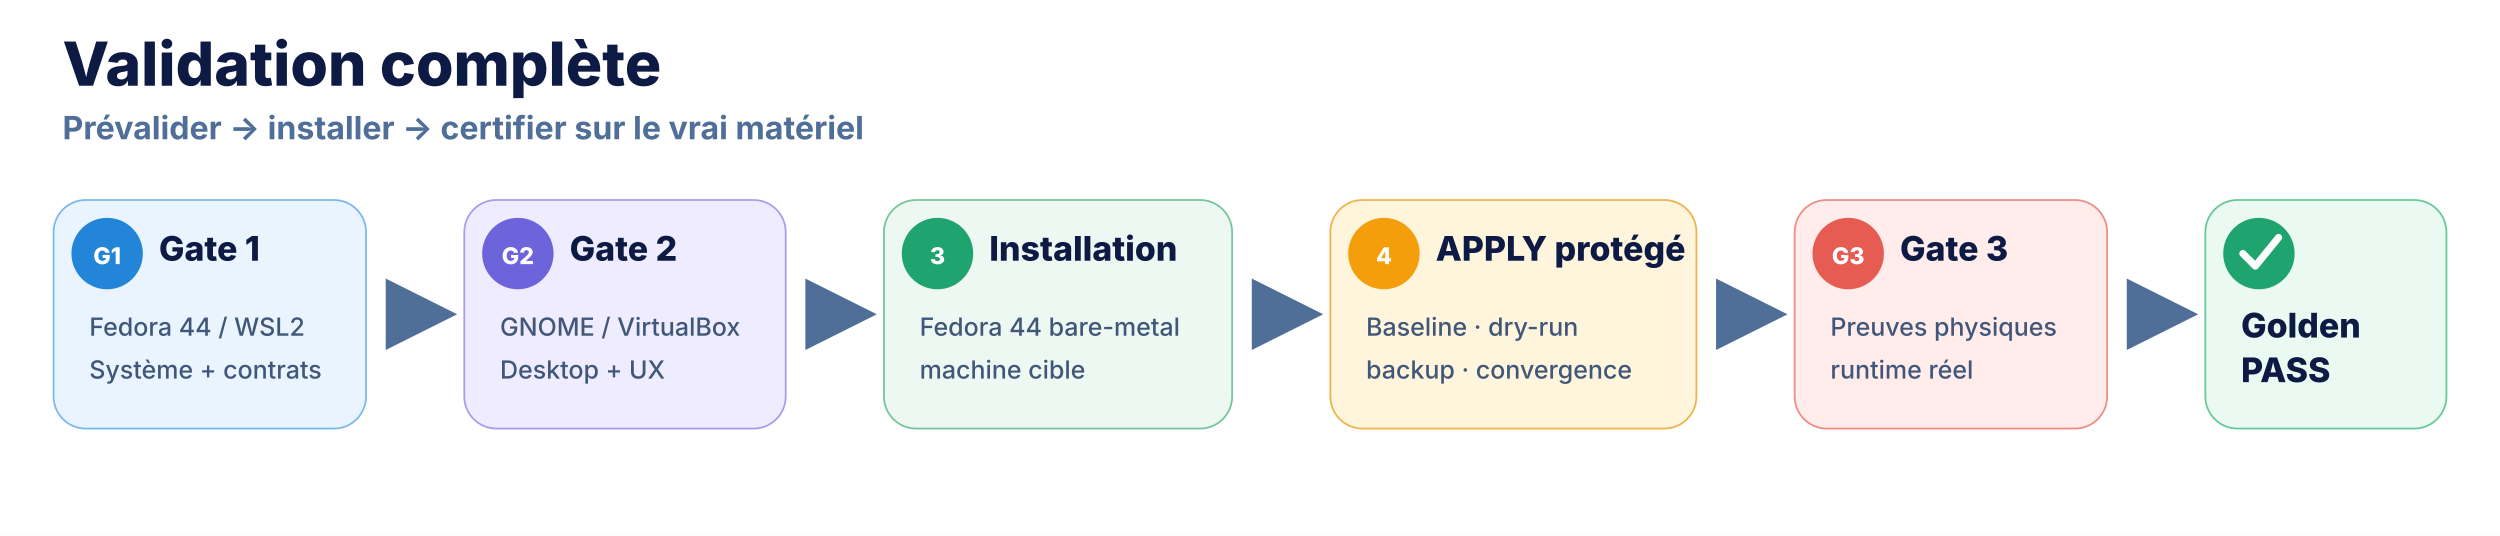
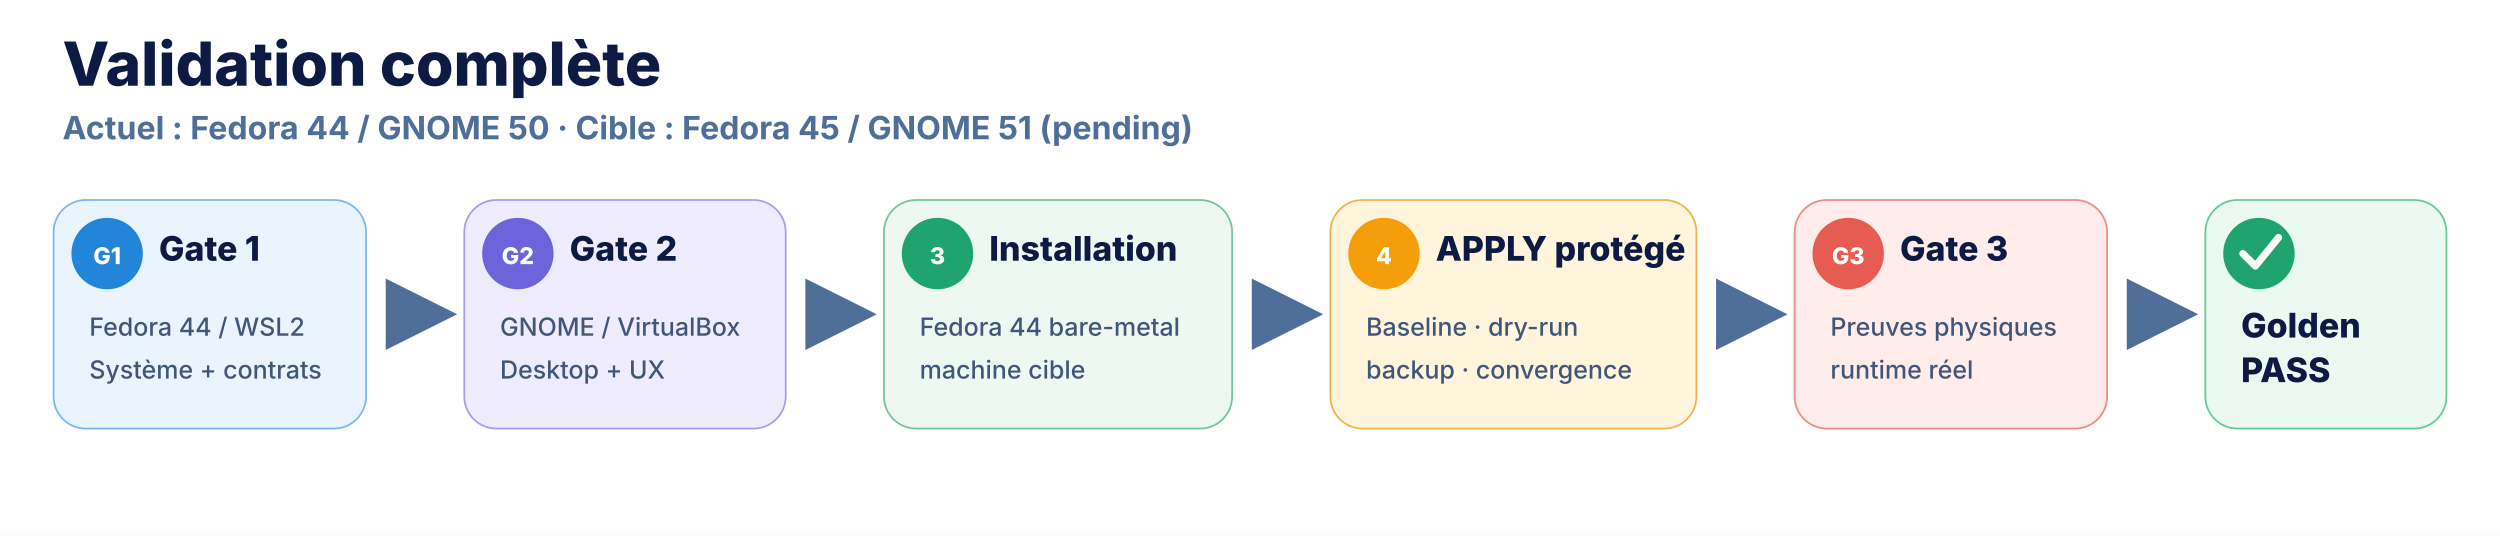
<svg xmlns="http://www.w3.org/2000/svg" viewBox="0 0 1400 300" role="img" aria-labelledby="title desc">
  <defs>
    <marker id="arrow" markerWidth="10" markerHeight="10" refX="8" refY="5" orient="auto">
      <path d="M0 0 L10 5 L0 10 Z" fill="#4f6f98" />
    </marker>
    <style>
    text{font-family:Inter,system-ui,-apple-system,"Segoe UI",Roboto,Arial,sans-serif;fill:#0d1b44}
    .title{font-size:34px;font-weight:800}
    .kicker{font-size:18px;font-weight:700;fill:#4f6f98}
    .head{font-size:19px;font-weight:800}
    .sub{font-size:14px;font-weight:500;fill:#405779}
    .badge{font-size:13px;font-weight:800;fill:#fff;text-anchor:middle;dominant-baseline:middle}
  </style>
  </defs>
  <rect width="1400" height="300" fill="#fff" />
  <text x="35" y="48" class="title">Validation complète</text>
-   <text x="35" y="78" class="kicker">Prévalider → installer → certifier sur le vrai matériel</text>
+   <text x="35" y="78" class="kicker">Actuel : Fedora 44 / GNOME 50 · Cible : Fedora 45 / GNOME 51 (pending)</text>
  <g transform="translate(30 112)">
    <rect width="175" height="128" rx="18" fill="#eaf4ff" stroke="#7bb8ed" />
    <circle cx="30" cy="30" r="20" fill="#2385d8" />
    <text x="30" y="31" class="badge">G1</text>
    <text x="59" y="34" class="head">Gate 1</text>
    <text x="20" y="76" class="sub">Fedora 44 / WSL2</text>
    <text x="20" y="100" class="sub">Système + contrats</text>
  </g>
  <line x1="218" y1="176" x2="248" y2="176" stroke="#4f6f98" stroke-width="4" marker-end="url(#arrow)" />
  <g transform="translate(260 112)">
    <rect width="180" height="128" rx="18" fill="#f0ecff" stroke="#ab9bed" />
    <circle cx="30" cy="30" r="20" fill="#6d63db" />
    <text x="30" y="31" class="badge">G2</text>
    <text x="59" y="34" class="head">Gate 2</text>
    <text x="20" y="76" class="sub">GNOME / VirtualBox</text>
    <text x="20" y="100" class="sub">Desktop + UX</text>
  </g>
  <line x1="453" y1="176" x2="483" y2="176" stroke="#4f6f98" stroke-width="4" marker-end="url(#arrow)" />
  <g transform="translate(495 112)">
    <rect width="195" height="128" rx="18" fill="#edf8f2" stroke="#75c59a" />
    <circle cx="30" cy="30" r="20" fill="#20a46f" />
    <text x="30" y="31" class="badge">3</text>
    <text x="59" y="34" class="head">Installation</text>
    <text x="20" y="76" class="sub">Fedora 44 bare-metal</text>
    <text x="20" y="100" class="sub">machine cible</text>
  </g>
  <line x1="703" y1="176" x2="733" y2="176" stroke="#4f6f98" stroke-width="4" marker-end="url(#arrow)" />
  <g transform="translate(745 112)">
    <rect width="205" height="128" rx="18" fill="#fff4dc" stroke="#f0b34b" />
    <circle cx="30" cy="30" r="20" fill="#f59e0b" />
    <text x="30" y="31" class="badge">4</text>
    <text x="59" y="34" class="head">APPLY protégé</text>
    <text x="20" y="76" class="sub">Baseline · dry-run</text>
    <text x="20" y="100" class="sub">backup · convergence</text>
  </g>
  <line x1="963" y1="176" x2="993" y2="176" stroke="#4f6f98" stroke-width="4" marker-end="url(#arrow)" />
  <g transform="translate(1005 112)">
    <rect width="175" height="128" rx="18" fill="#ffeceb" stroke="#ee8c86" />
    <circle cx="30" cy="30" r="20" fill="#e65b52" />
    <text x="30" y="31" class="badge">G3</text>
    <text x="59" y="34" class="head">Gate 3</text>
    <text x="20" y="76" class="sub">Preuves physiques</text>
    <text x="20" y="100" class="sub">runtime réel</text>
  </g>
  <line x1="1193" y1="176" x2="1223" y2="176" stroke="#4f6f98" stroke-width="4" marker-end="url(#arrow)" />
  <g transform="translate(1235 112)">
    <rect width="135" height="128" rx="18" fill="#eaf9f1" stroke="#67c998" />
    <circle cx="30" cy="30" r="20" fill="#20a46f" />
    <path d="M21 30 l7 7 13 -16" fill="none" stroke="#fff" stroke-width="4" stroke-linecap="round" stroke-linejoin="round" />
    <text x="20" y="77" class="head">Golden</text>
    <text x="20" y="102" class="head">PASS</text>
  </g>
</svg>
